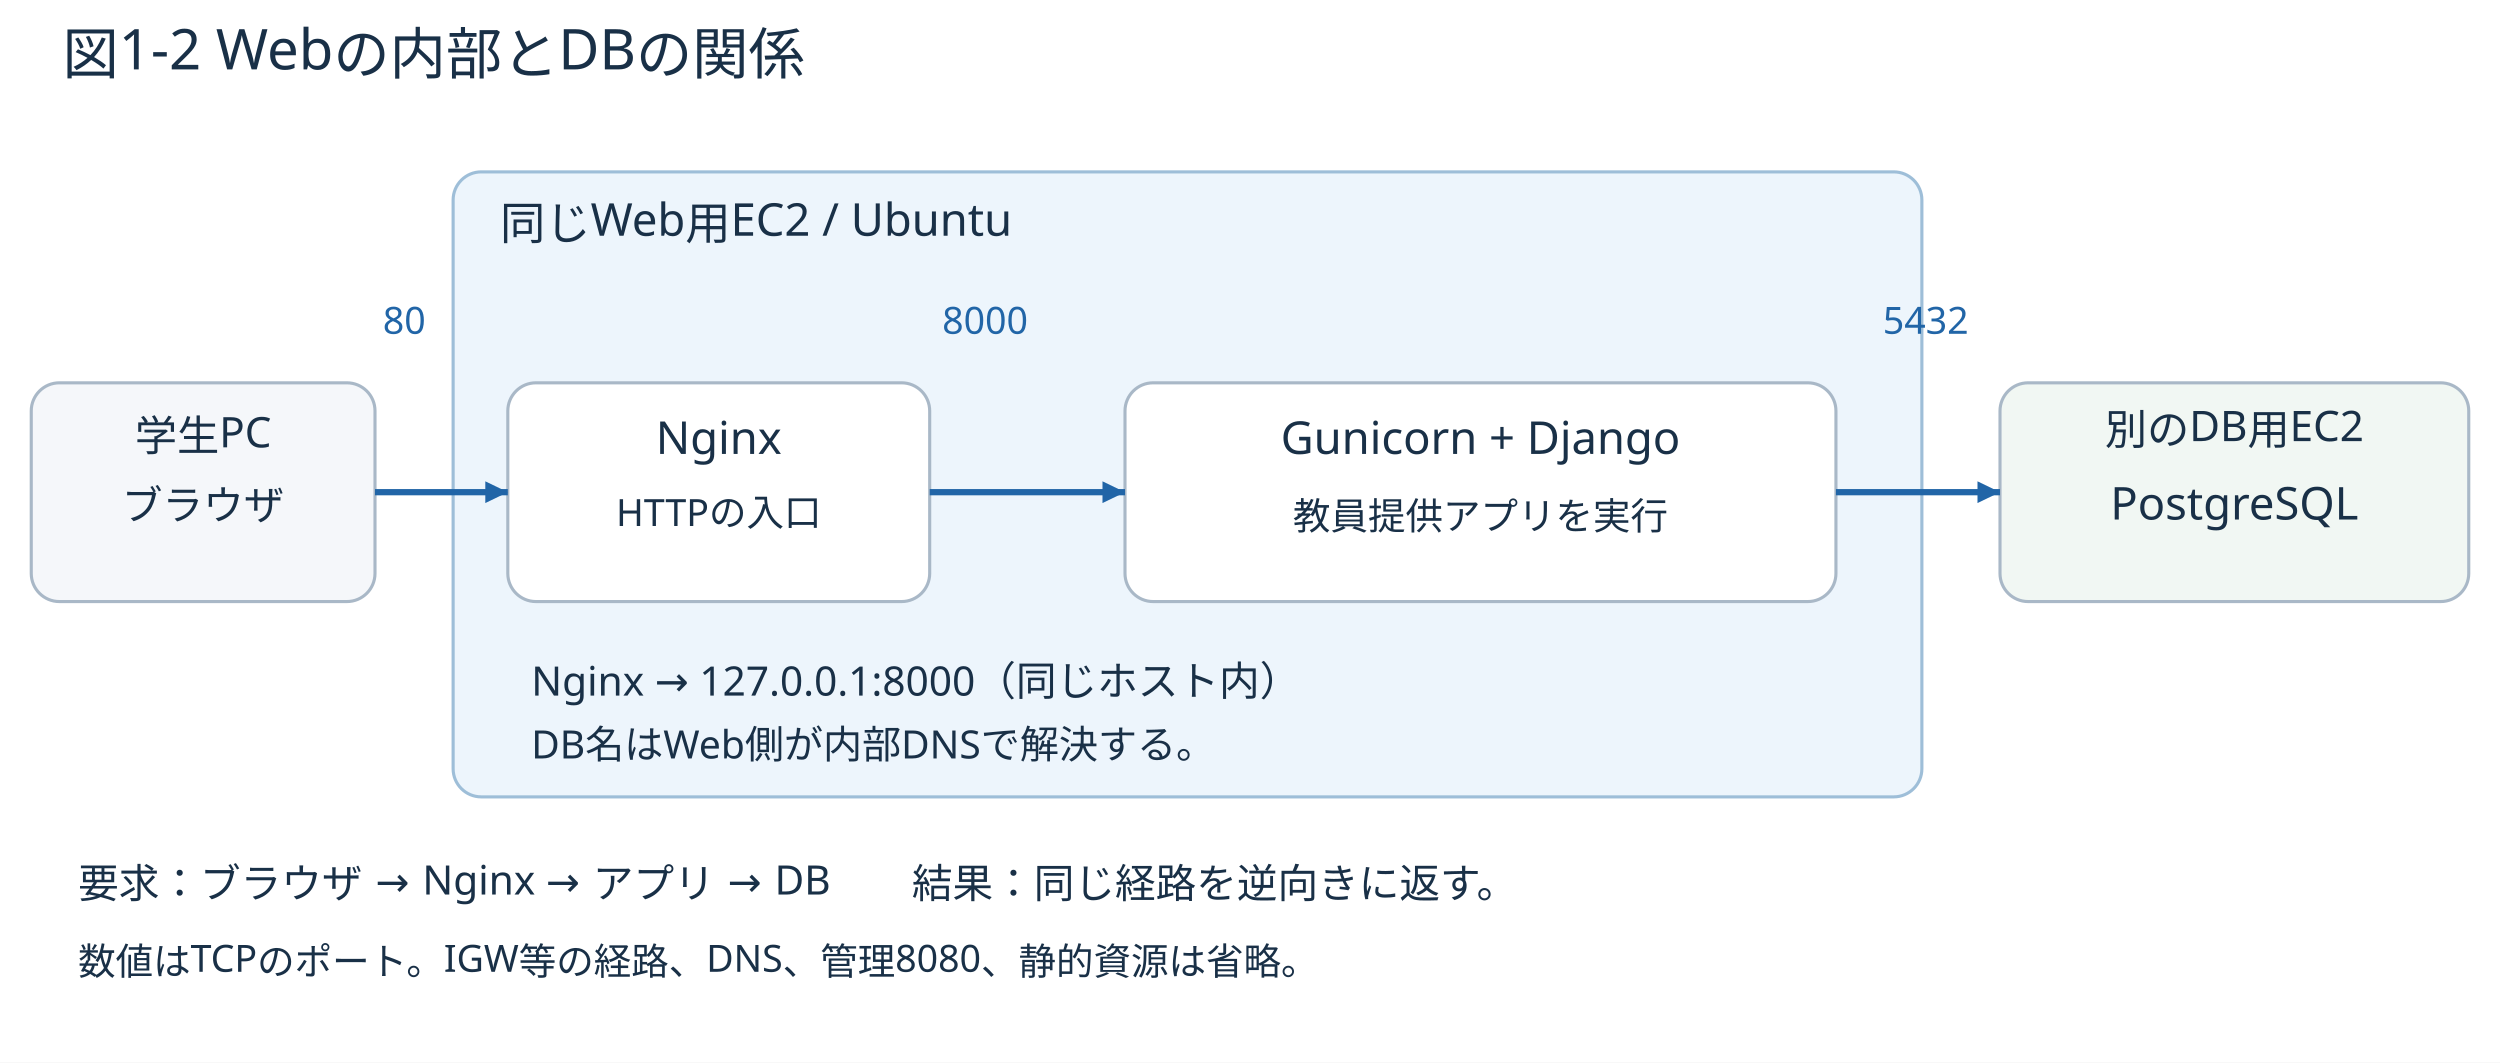
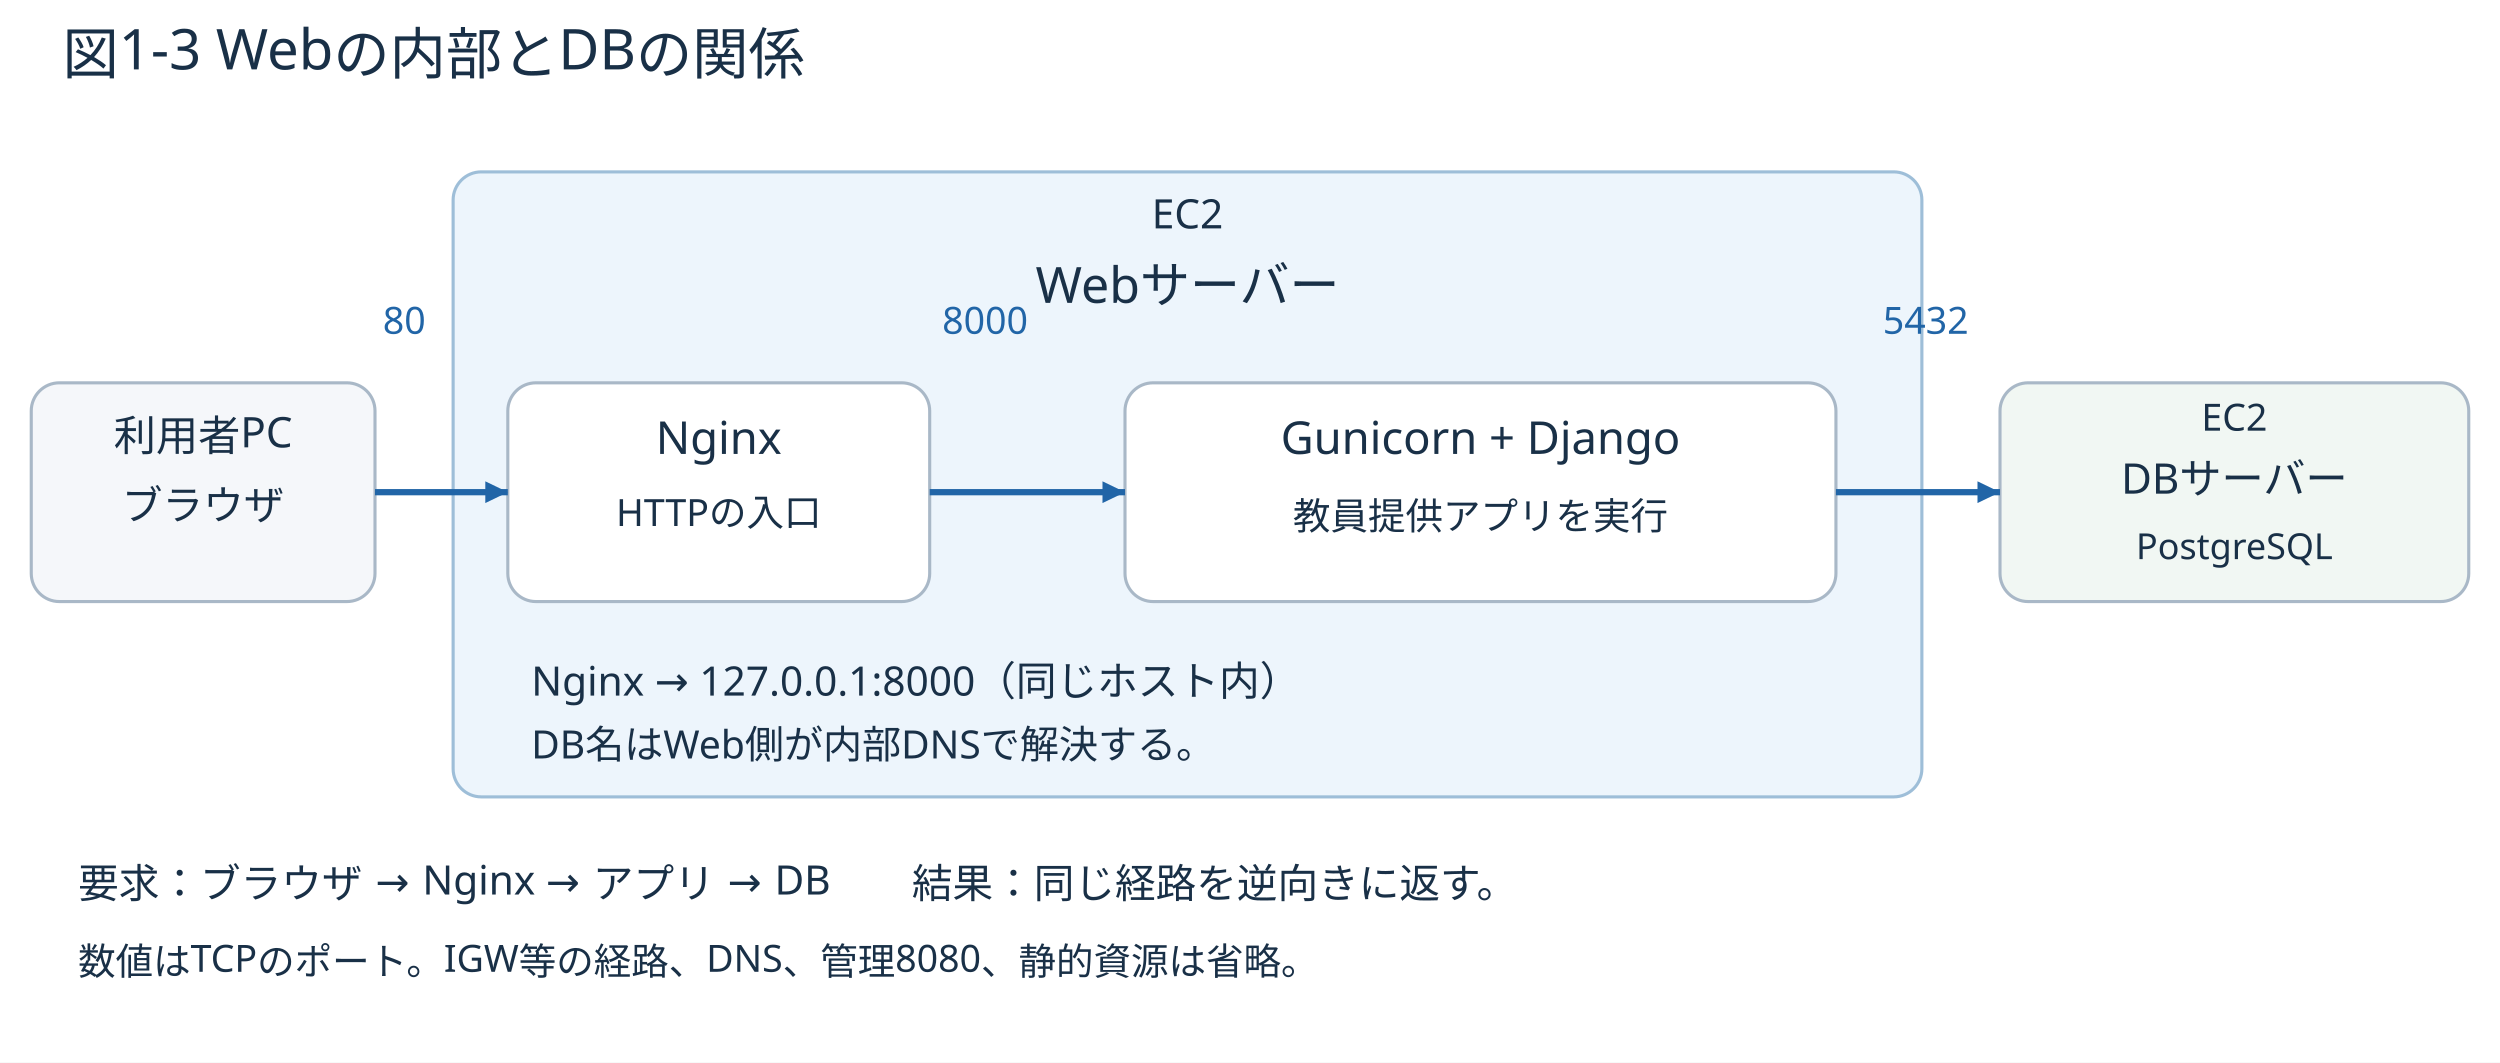
<svg xmlns="http://www.w3.org/2000/svg" width="1600" height="680" viewBox="0 0 1600 680" role="img">
  <rect width="100%" height="100%" fill="white" />
-   <text x="40" y="16" fill="#193047" font-family="Noto Sans JP, sans-serif" font-size="36" dominant-baseline="text-before-edge" text-anchor="start">図1-2  Webの内部とDBの関係</text>
+   <text x="40" y="16" fill="#193047" font-family="Noto Sans JP, sans-serif" font-size="36" dominant-baseline="text-before-edge" text-anchor="start">図1-3  Webの内部とDBの関係</text>
  <rect x="290" y="110" width="940" height="400" rx="18" fill="#edf5fc" stroke="#9ebed8" stroke-width="2" />
-   <text x="320" y="128" fill="#193047" font-family="Noto Sans JP, sans-serif" font-size="29" dominant-baseline="text-before-edge" text-anchor="start">同じWeb用EC2 / Ubuntu</text>
+   <text x="760" y="126" fill="#193047" font-family="Noto Sans JP, sans-serif" font-size="26" dominant-baseline="text-before-edge" text-anchor="middle">EC2</text>
+   <text x="760" y="169" fill="#193047" font-family="Noto Sans JP, sans-serif" font-size="32" dominant-baseline="text-before-edge" text-anchor="middle">Webサーバー</text>
  <rect x="325" y="245" width="270" height="140" rx="18" fill="#ffffff" stroke="#a9b8c7" stroke-width="2" />
  <text x="460.0" y="268" fill="#193047" font-family="Noto Sans JP, sans-serif" font-size="29" dominant-baseline="text-before-edge" text-anchor="middle">Nginx</text>
  <text x="460.0" y="318" fill="#193047" font-family="Noto Sans JP, sans-serif" font-size="24" dominant-baseline="text-before-edge" text-anchor="middle">HTTPの入口</text>
  <rect x="720" y="245" width="455" height="140" rx="18" fill="#ffffff" stroke="#a9b8c7" stroke-width="2" />
  <text x="947.5" y="268" fill="#193047" font-family="Noto Sans JP, sans-serif" font-size="29" dominant-baseline="text-before-edge" text-anchor="middle">Gunicorn + Django</text>
  <text x="947.5" y="318" fill="#193047" font-family="Noto Sans JP, sans-serif" font-size="24" dominant-baseline="text-before-edge" text-anchor="middle">教員提供アプリを実行</text>
  <rect x="20" y="245" width="220" height="140" rx="18" fill="#f5f7fa" stroke="#a9b8c7" stroke-width="2" />
-   <text x="130" y="265" fill="#193047" font-family="Noto Sans JP, sans-serif" font-size="27" dominant-baseline="text-before-edge" text-anchor="middle">学生PC</text>
+   <text x="130" y="265" fill="#193047" font-family="Noto Sans JP, sans-serif" font-size="27" dominant-baseline="text-before-edge" text-anchor="middle">利用者PC</text>
  <text x="130" y="310" fill="#193047" font-family="Noto Sans JP, sans-serif" font-size="26" dominant-baseline="text-before-edge" text-anchor="middle">ブラウザ</text>
  <rect x="1280" y="245" width="300" height="140" rx="18" fill="#f1f7f3" stroke="#a9b8c7" stroke-width="2" />
-   <text x="1430" y="261" fill="#193047" font-family="Noto Sans JP, sans-serif" font-size="27" dominant-baseline="text-before-edge" text-anchor="middle">別のDB用EC2</text>
-   <text x="1430" y="310" fill="#193047" font-family="Noto Sans JP, sans-serif" font-size="29" dominant-baseline="text-before-edge" text-anchor="middle">PostgreSQL</text>
+   <text x="1430" y="257" fill="#193047" font-family="Noto Sans JP, sans-serif" font-size="24" dominant-baseline="text-before-edge" text-anchor="middle">EC2</text>
+   <text x="1430" y="295" fill="#193047" font-family="Noto Sans JP, sans-serif" font-size="27" dominant-baseline="text-before-edge" text-anchor="middle">DBサーバー</text>
+   <text x="1430" y="340" fill="#193047" font-family="Noto Sans JP, sans-serif" font-size="23" dominant-baseline="text-before-edge" text-anchor="middle">PostgreSQL</text>
  <polyline points="240,315 325,315" fill="none" stroke="#2165a7" stroke-width="4" />
  <polygon points="325,315 310.593,321.959 310.593,308.041" fill="#2165a7" />
  <text x="245" y="195" fill="#2165a7" font-family="Noto Sans JP, sans-serif" font-size="24" dominant-baseline="text-before-edge" text-anchor="start">80</text>
  <polyline points="595,315 720,315" fill="none" stroke="#2165a7" stroke-width="4" />
  <polygon points="720,315 705.593,321.959 705.593,308.041" fill="#2165a7" />
  <text x="603" y="195" fill="#2165a7" font-family="Noto Sans JP, sans-serif" font-size="24" dominant-baseline="text-before-edge" text-anchor="start">8000</text>
  <polyline points="1175,315 1280,315" fill="none" stroke="#2165a7" stroke-width="4" />
  <polygon points="1280,315 1265.593,321.959 1265.593,308.041" fill="#2165a7" />
  <text x="1205" y="195" fill="#2165a7" font-family="Noto Sans JP, sans-serif" font-size="24" dominant-baseline="text-before-edge" text-anchor="start">5432</text>
  <text x="340" y="425" fill="#193047" font-family="Noto Sans JP, sans-serif" font-size="26" dominant-baseline="text-before-edge" text-anchor="start">Nginx → 127.0.0.1:8000（同じホスト内）</text>
  <text x="340" y="466" fill="#193047" font-family="Noto Sans JP, sans-serif" font-size="25" dominant-baseline="text-before-edge" text-anchor="start">DB名はWeb側が内部DNSで解決する。</text>
  <text x="50" y="552" fill="#193047" font-family="Noto Sans JP, sans-serif" font-size="26" dominant-baseline="text-before-edge" text-anchor="start">要求：ブラウザ → Nginx → アプリ → DB　　結果：同じ経路を逆向きに返す。</text>
  <text x="50" y="603" fill="#193047" font-family="Noto Sans JP, sans-serif" font-size="24" dominant-baseline="text-before-edge" text-anchor="start">数値はTCPのポート。IGW等の経路、DNS、管理8080、静的資源は省略。</text>
</svg>
